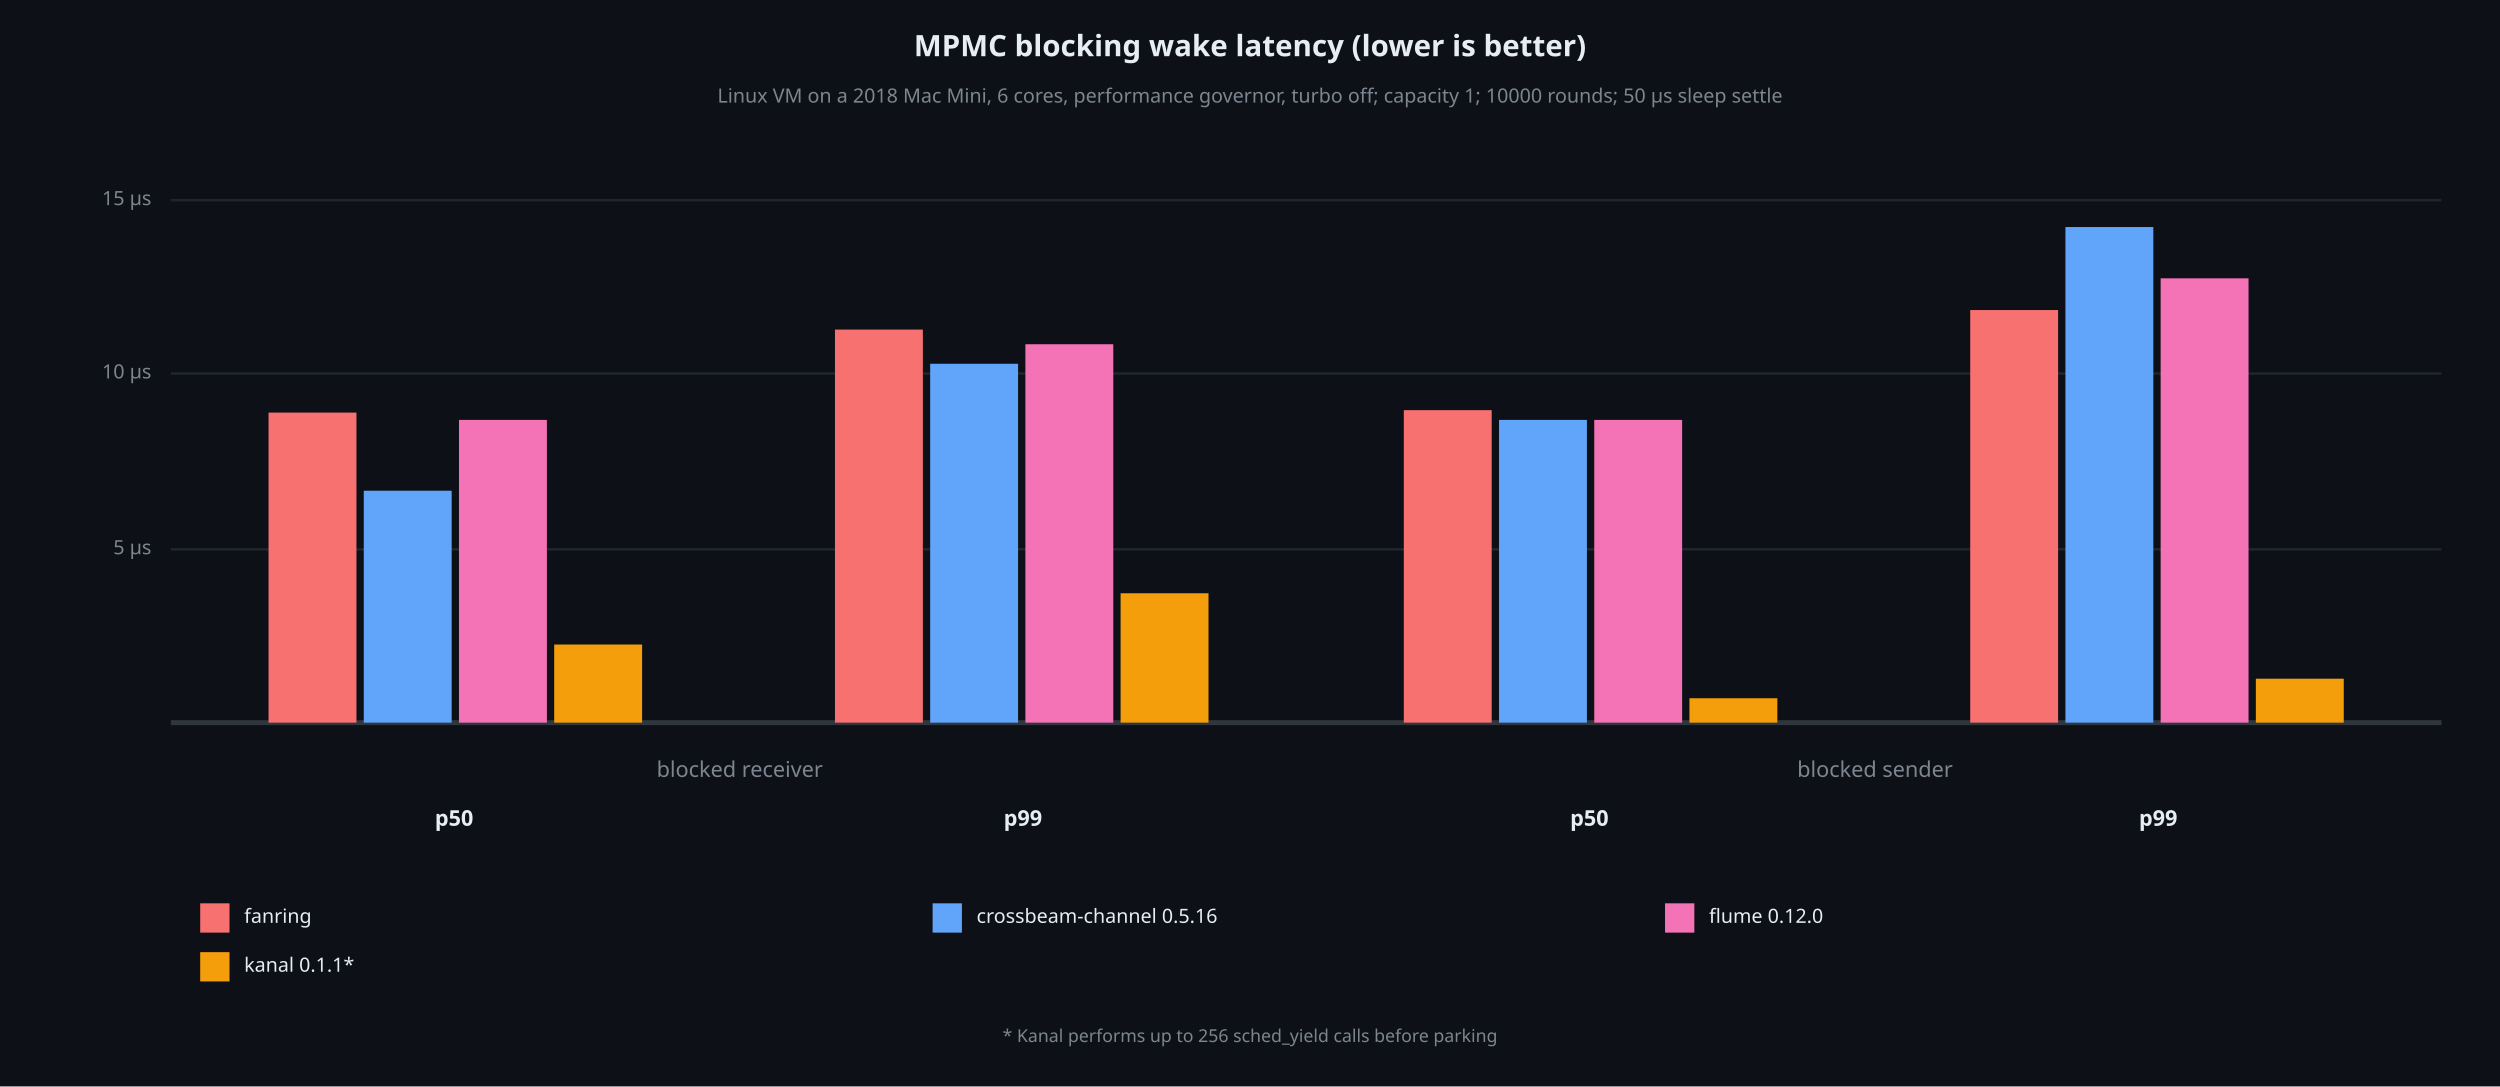
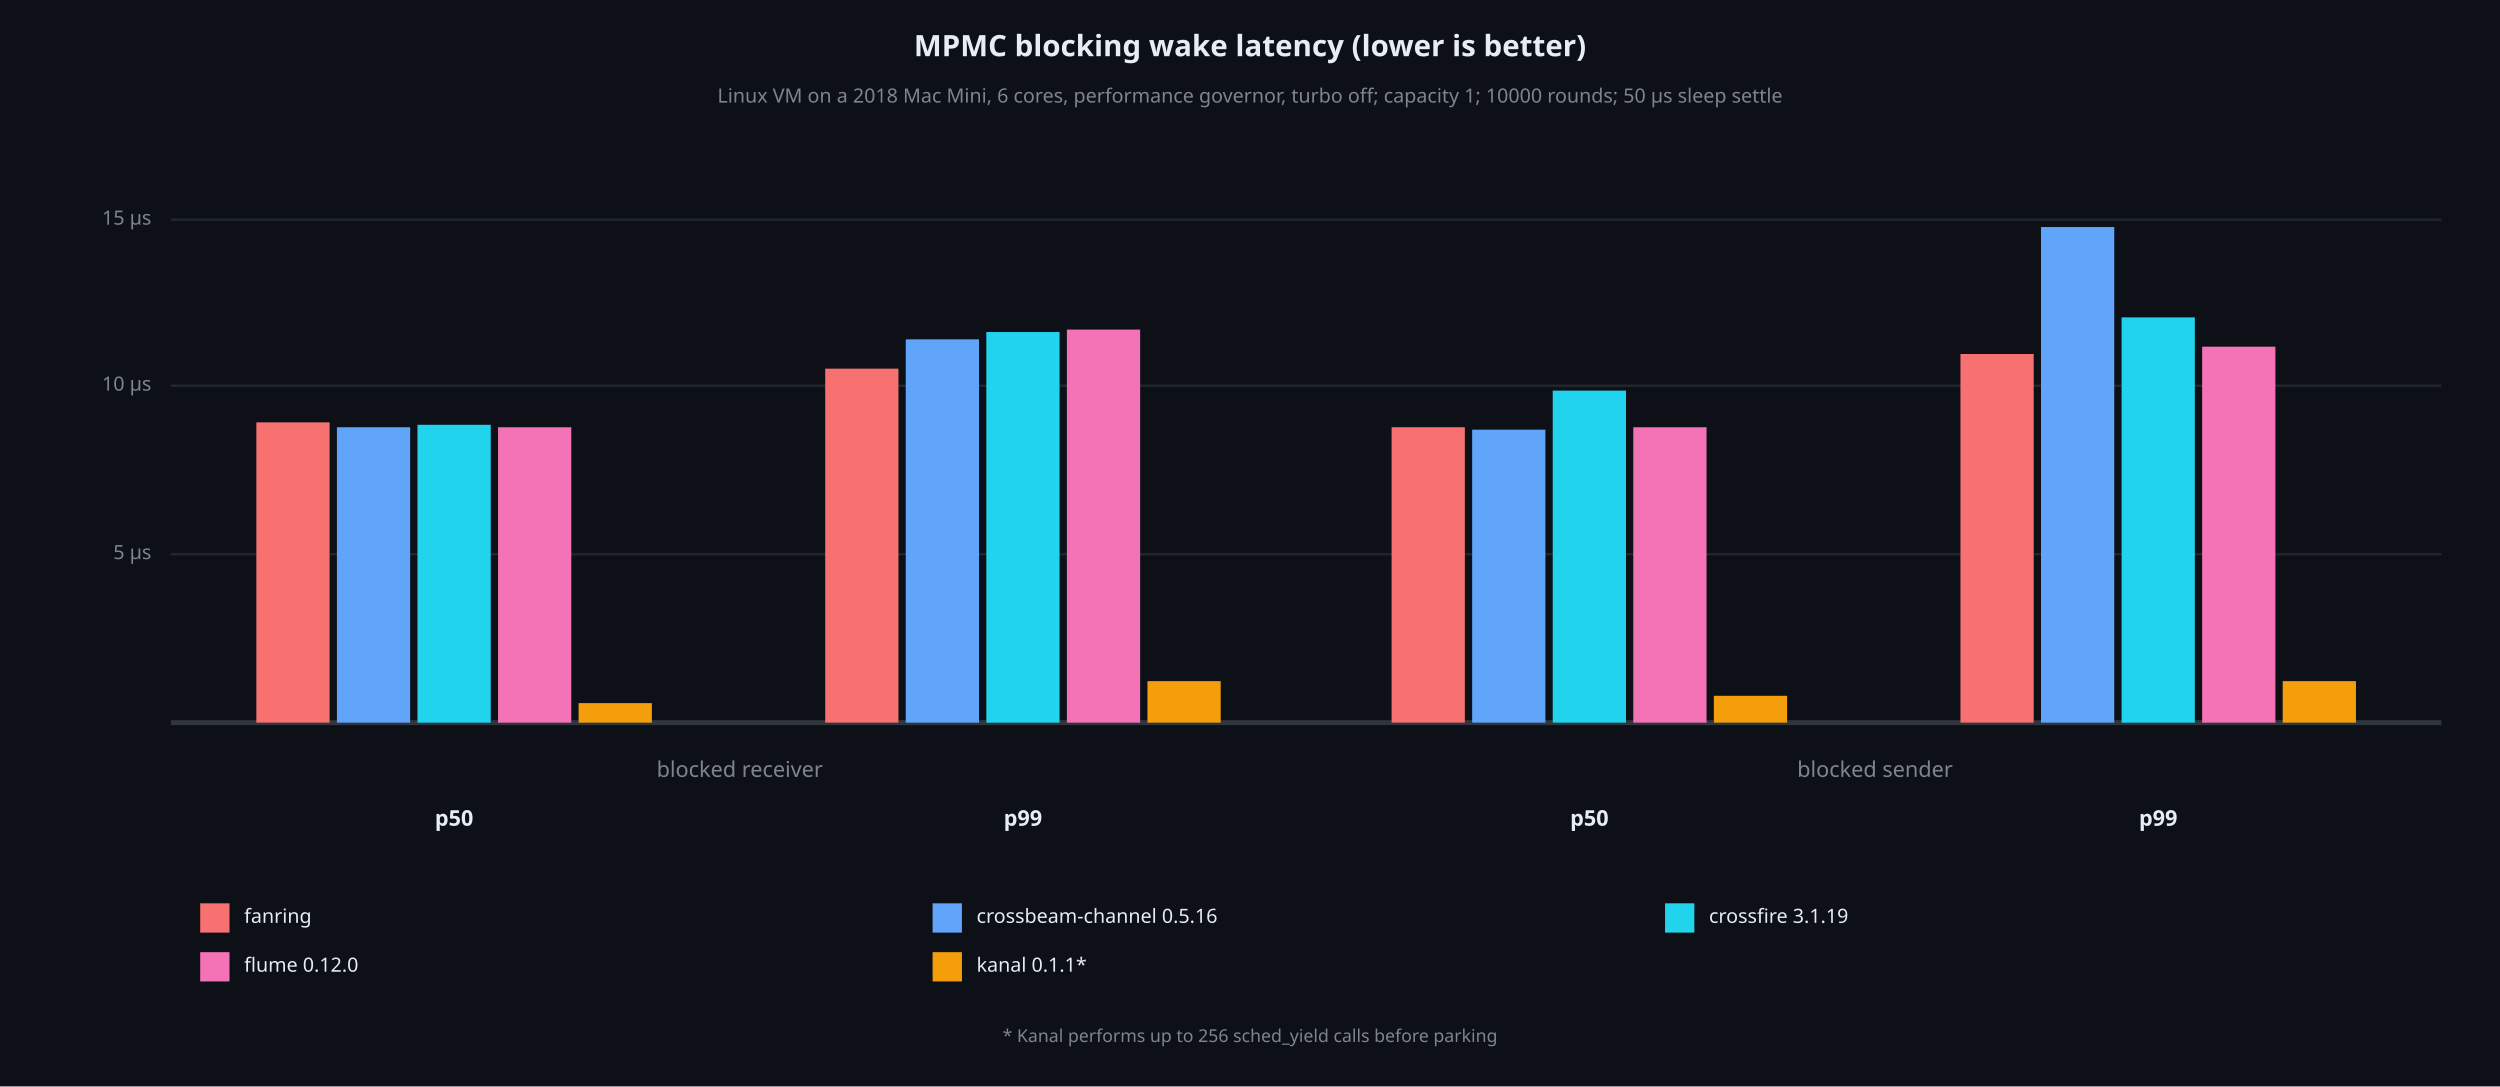
<svg xmlns="http://www.w3.org/2000/svg" viewBox="0 0 1024 445" font-family="system-ui, -apple-system, sans-serif">
  <rect x="0" y="0" width="1024" height="445" opacity="1" fill="#0D1117" stroke="none" />
  <text x="512" y="20" dy="0.5ex" text-anchor="middle" font-family="sans-serif" font-size="12.097" opacity="1" fill="#E6EDF3" font-weight="bold">
MPMC blocking wake latency (lower is better)
</text>
  <text x="512" y="40" dy="0.5ex" text-anchor="middle" font-family="sans-serif" font-size="8.065" opacity="1" fill="#7D8590">
Linux VM on a 2018 Mac Mini, 6 cores, performance governor, turbo off; capacity 1; 10000 rounds; 50 µs sleep settle
</text>
-   <polyline fill="none" opacity="1" stroke="#21262D" stroke-width="1" points="70,225 1000,225 " />
-   <text x="62" y="225" dy="0.5ex" text-anchor="end" font-family="sans-serif" font-size="8.065" opacity="1" fill="#7D8590">
+   <polyline fill="none" opacity="1" stroke="#21262D" stroke-width="1" points="70,227 1000,227 " />
+   <text x="62" y="227" dy="0.5ex" text-anchor="end" font-family="sans-serif" font-size="8.065" opacity="1" fill="#7D8590">
5 µs
</text>
-   <polyline fill="none" opacity="1" stroke="#21262D" stroke-width="1" points="70,153 1000,153 " />
-   <text x="62" y="153" dy="0.5ex" text-anchor="end" font-family="sans-serif" font-size="8.065" opacity="1" fill="#7D8590">
+   <polyline fill="none" opacity="1" stroke="#21262D" stroke-width="1" points="70,158 1000,158 " />
+   <text x="62" y="158" dy="0.5ex" text-anchor="end" font-family="sans-serif" font-size="8.065" opacity="1" fill="#7D8590">
10 µs
</text>
-   <polyline fill="none" opacity="1" stroke="#21262D" stroke-width="1" points="70,82 1000,82 " />
-   <text x="62" y="82" dy="0.5ex" text-anchor="end" font-family="sans-serif" font-size="8.065" opacity="1" fill="#7D8590">
+   <polyline fill="none" opacity="1" stroke="#21262D" stroke-width="1" points="70,90 1000,90 " />
+   <text x="62" y="90" dy="0.5ex" text-anchor="end" font-family="sans-serif" font-size="8.065" opacity="1" fill="#7D8590">
15 µs
</text>
  <polyline fill="none" opacity="1" stroke="#30363D" stroke-width="2" points="70,296 1000,296 " />
-   <rect x="110" y="169" width="36" height="127" opacity="1" fill="#F87171" stroke="none" />
-   <rect x="149" y="201" width="36" height="95" opacity="1" fill="#60A5FA" stroke="none" />
-   <rect x="188" y="172" width="36" height="124" opacity="1" fill="#F472B6" stroke="none" />
-   <rect x="227" y="264" width="36" height="32" opacity="1" fill="#F59E0B" stroke="none" />
+   <rect x="105" y="173" width="30" height="123" opacity="1" fill="#F87171" stroke="none" />
+   <rect x="138" y="175" width="30" height="121" opacity="1" fill="#60A5FA" stroke="none" />
+   <rect x="171" y="174" width="30" height="122" opacity="1" fill="#22D3EE" stroke="none" />
+   <rect x="204" y="175" width="30" height="121" opacity="1" fill="#F472B6" stroke="none" />
+   <rect x="237" y="288" width="30" height="8" opacity="1" fill="#F59E0B" stroke="none" />
  <text x="186" y="336" dy="0.5ex" text-anchor="middle" font-family="sans-serif" font-size="8.871" opacity="1" fill="#E6EDF3" font-weight="bold">
p50
</text>
-   <rect x="342" y="135" width="36" height="161" opacity="1" fill="#F87171" stroke="none" />
-   <rect x="381" y="149" width="36" height="147" opacity="1" fill="#60A5FA" stroke="none" />
-   <rect x="420" y="141" width="36" height="155" opacity="1" fill="#F472B6" stroke="none" />
-   <rect x="459" y="243" width="36" height="53" opacity="1" fill="#F59E0B" stroke="none" />
+   <rect x="338" y="151" width="30" height="145" opacity="1" fill="#F87171" stroke="none" />
+   <rect x="371" y="139" width="30" height="157" opacity="1" fill="#60A5FA" stroke="none" />
+   <rect x="404" y="136" width="30" height="160" opacity="1" fill="#22D3EE" stroke="none" />
+   <rect x="437" y="135" width="30" height="161" opacity="1" fill="#F472B6" stroke="none" />
+   <rect x="470" y="279" width="30" height="17" opacity="1" fill="#F59E0B" stroke="none" />
  <text x="419" y="336" dy="0.5ex" text-anchor="middle" font-family="sans-serif" font-size="8.871" opacity="1" fill="#E6EDF3" font-weight="bold">
p99
</text>
-   <rect x="575" y="168" width="36" height="128" opacity="1" fill="#F87171" stroke="none" />
-   <rect x="614" y="172" width="36" height="124" opacity="1" fill="#60A5FA" stroke="none" />
-   <rect x="653" y="172" width="36" height="124" opacity="1" fill="#F472B6" stroke="none" />
-   <rect x="692" y="286" width="36" height="10" opacity="1" fill="#F59E0B" stroke="none" />
+   <rect x="570" y="175" width="30" height="121" opacity="1" fill="#F87171" stroke="none" />
+   <rect x="603" y="176" width="30" height="120" opacity="1" fill="#60A5FA" stroke="none" />
+   <rect x="636" y="160" width="30" height="136" opacity="1" fill="#22D3EE" stroke="none" />
+   <rect x="669" y="175" width="30" height="121" opacity="1" fill="#F472B6" stroke="none" />
+   <rect x="702" y="285" width="30" height="11" opacity="1" fill="#F59E0B" stroke="none" />
  <text x="651" y="336" dy="0.5ex" text-anchor="middle" font-family="sans-serif" font-size="8.871" opacity="1" fill="#E6EDF3" font-weight="bold">
p50
</text>
-   <rect x="807" y="127" width="36" height="169" opacity="1" fill="#F87171" stroke="none" />
-   <rect x="846" y="93" width="36" height="203" opacity="1" fill="#60A5FA" stroke="none" />
-   <rect x="885" y="114" width="36" height="182" opacity="1" fill="#F472B6" stroke="none" />
-   <rect x="924" y="278" width="36" height="18" opacity="1" fill="#F59E0B" stroke="none" />
+   <rect x="803" y="145" width="30" height="151" opacity="1" fill="#F87171" stroke="none" />
+   <rect x="836" y="93" width="30" height="203" opacity="1" fill="#60A5FA" stroke="none" />
+   <rect x="869" y="130" width="30" height="166" opacity="1" fill="#22D3EE" stroke="none" />
+   <rect x="902" y="142" width="30" height="154" opacity="1" fill="#F472B6" stroke="none" />
+   <rect x="935" y="279" width="30" height="17" opacity="1" fill="#F59E0B" stroke="none" />
  <text x="884" y="336" dy="0.5ex" text-anchor="middle" font-family="sans-serif" font-size="8.871" opacity="1" fill="#E6EDF3" font-weight="bold">
p99
</text>
  <text x="303" y="316" dy="0.5ex" text-anchor="middle" font-family="sans-serif" font-size="8.871" opacity="1" fill="#7D8590">
blocked receiver
</text>
  <text x="768" y="316" dy="0.5ex" text-anchor="middle" font-family="sans-serif" font-size="8.871" opacity="1" fill="#7D8590">
blocked sender
</text>
  <rect x="82" y="370" width="12" height="12" opacity="1" fill="#F87171" stroke="none" />
  <text x="100" y="376" dy="0.5ex" text-anchor="start" font-family="sans-serif" font-size="8.065" opacity="1" fill="#E6EDF3">
fanring
</text>
  <rect x="382" y="370" width="12" height="12" opacity="1" fill="#60A5FA" stroke="none" />
  <text x="400" y="376" dy="0.5ex" text-anchor="start" font-family="sans-serif" font-size="8.065" opacity="1" fill="#E6EDF3">
crossbeam-channel 0.5.16
</text>
-   <rect x="682" y="370" width="12" height="12" opacity="1" fill="#F472B6" stroke="none" />
+   <rect x="682" y="370" width="12" height="12" opacity="1" fill="#22D3EE" stroke="none" />
  <text x="700" y="376" dy="0.5ex" text-anchor="start" font-family="sans-serif" font-size="8.065" opacity="1" fill="#E6EDF3">
+ crossfire 3.1.19
+ </text>
+   <rect x="82" y="390" width="12" height="12" opacity="1" fill="#F472B6" stroke="none" />
+   <text x="100" y="396" dy="0.5ex" text-anchor="start" font-family="sans-serif" font-size="8.065" opacity="1" fill="#E6EDF3">
flume 0.12.0
</text>
-   <rect x="82" y="390" width="12" height="12" opacity="1" fill="#F59E0B" stroke="none" />
-   <text x="100" y="396" dy="0.5ex" text-anchor="start" font-family="sans-serif" font-size="8.065" opacity="1" fill="#E6EDF3">
+   <rect x="382" y="390" width="12" height="12" opacity="1" fill="#F59E0B" stroke="none" />
+   <text x="400" y="396" dy="0.5ex" text-anchor="start" font-family="sans-serif" font-size="8.065" opacity="1" fill="#E6EDF3">
kanal 0.1.1*
</text>
  <text x="512" y="425" dy="0.5ex" text-anchor="middle" font-family="sans-serif" font-size="7.258" opacity="1" fill="#7D8590">
* Kanal performs up to 256 sched_yield calls before parking
</text>
</svg>
